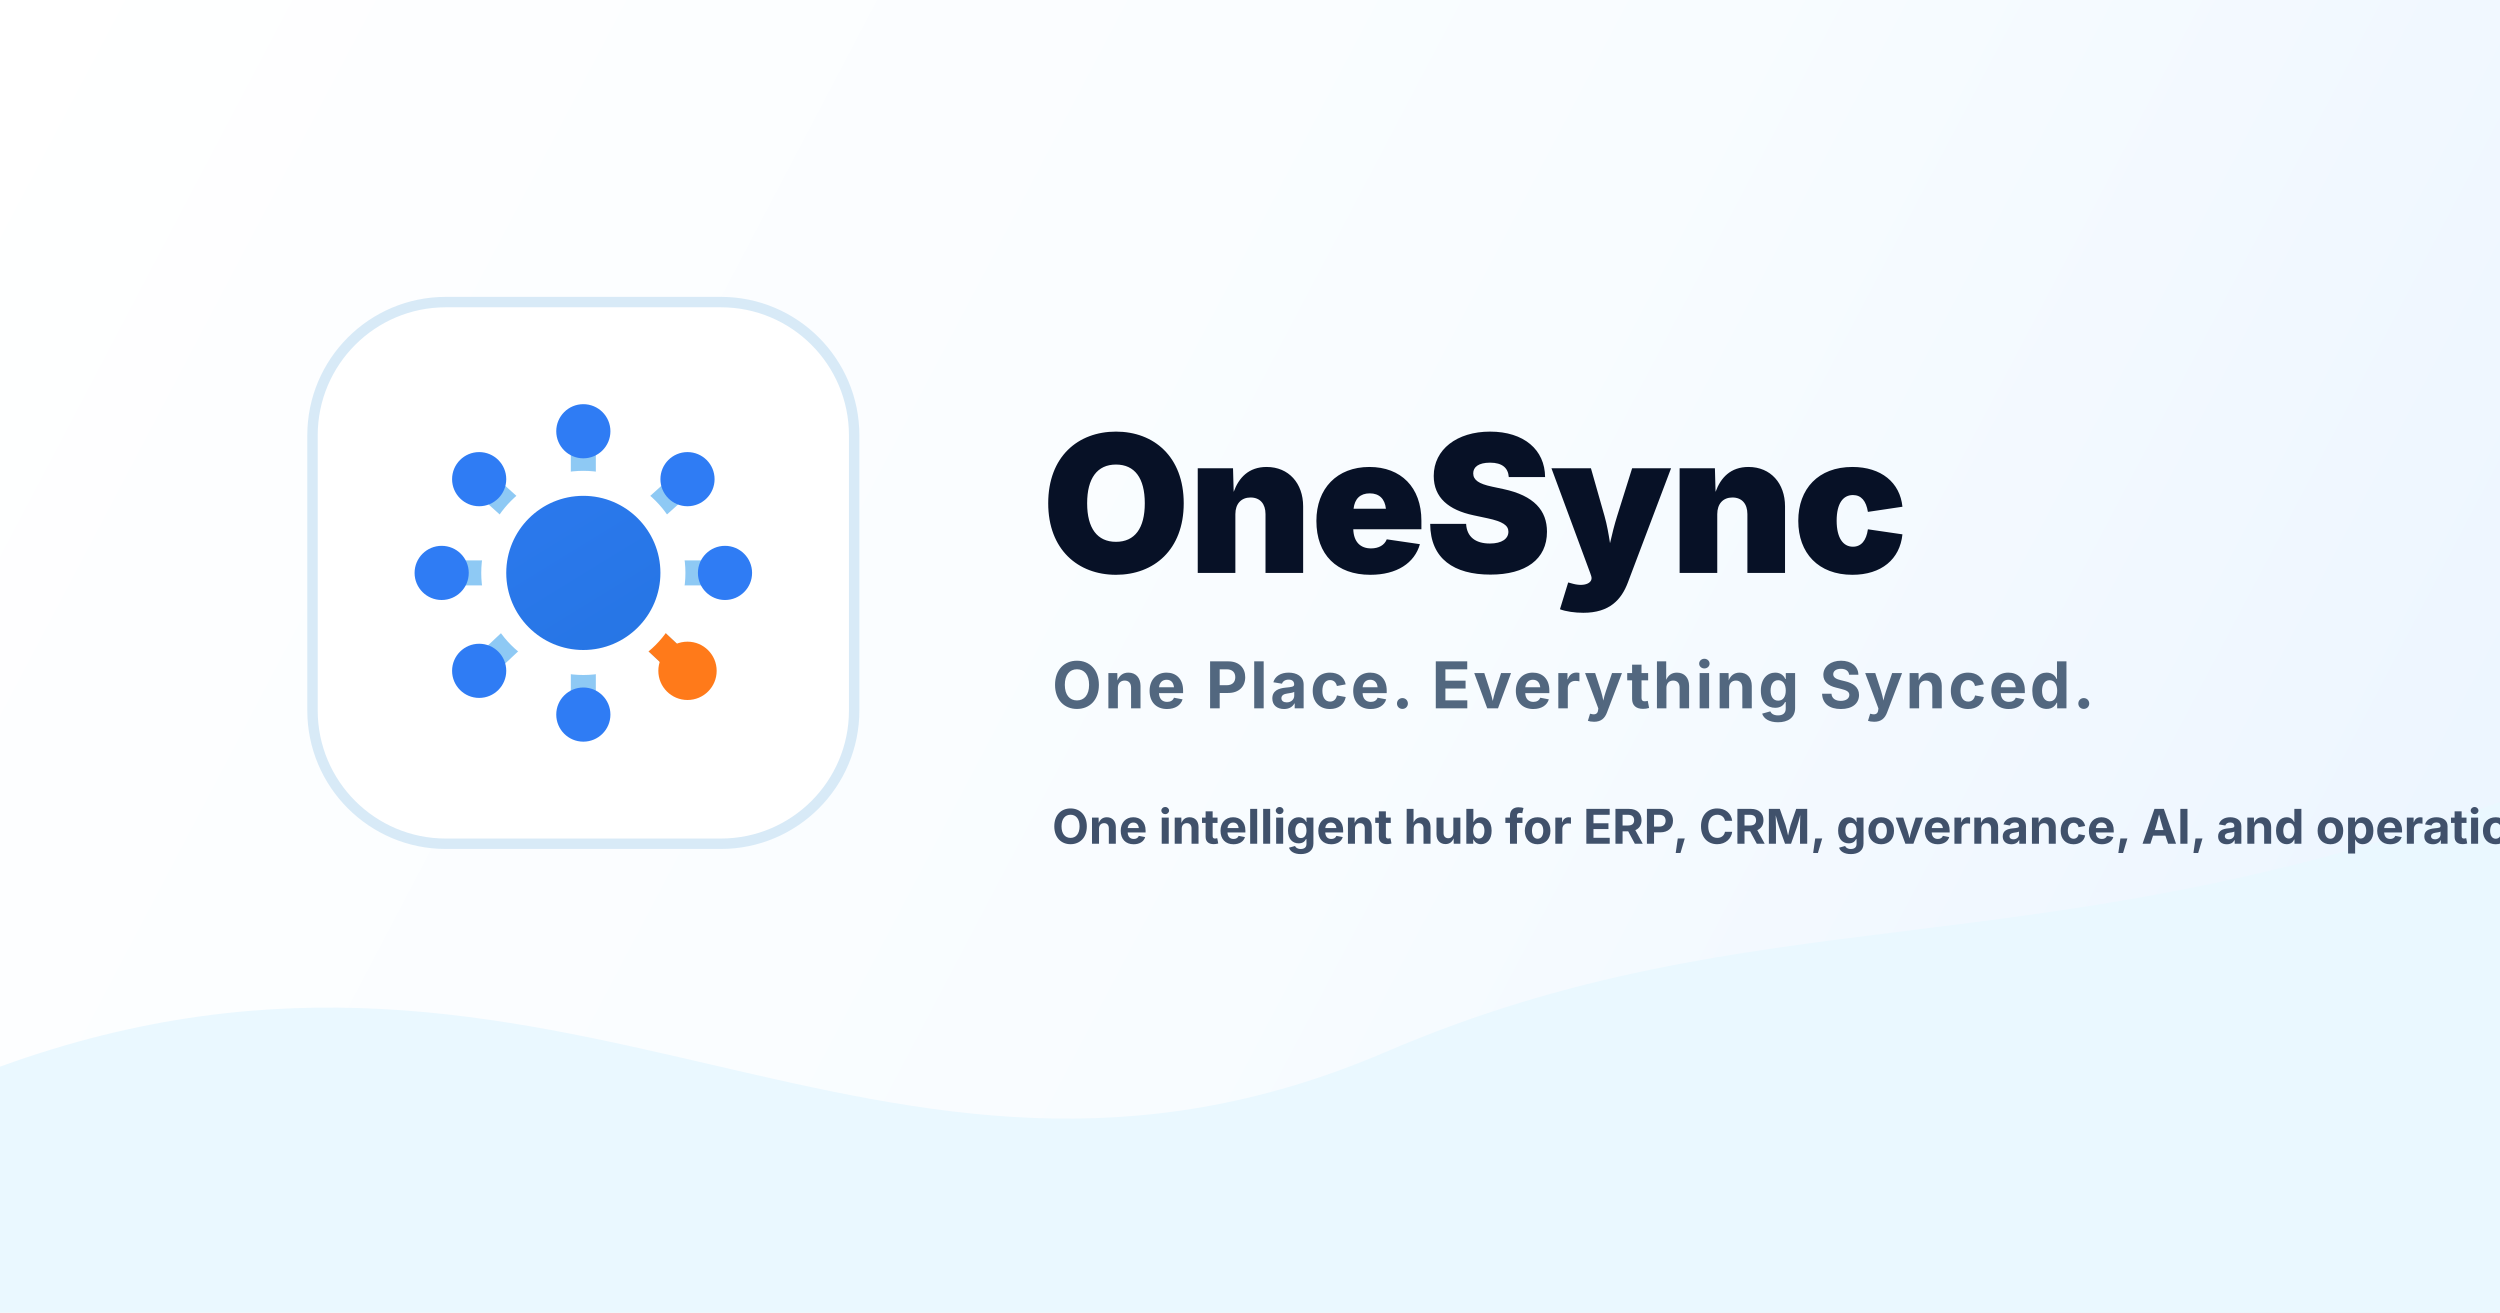
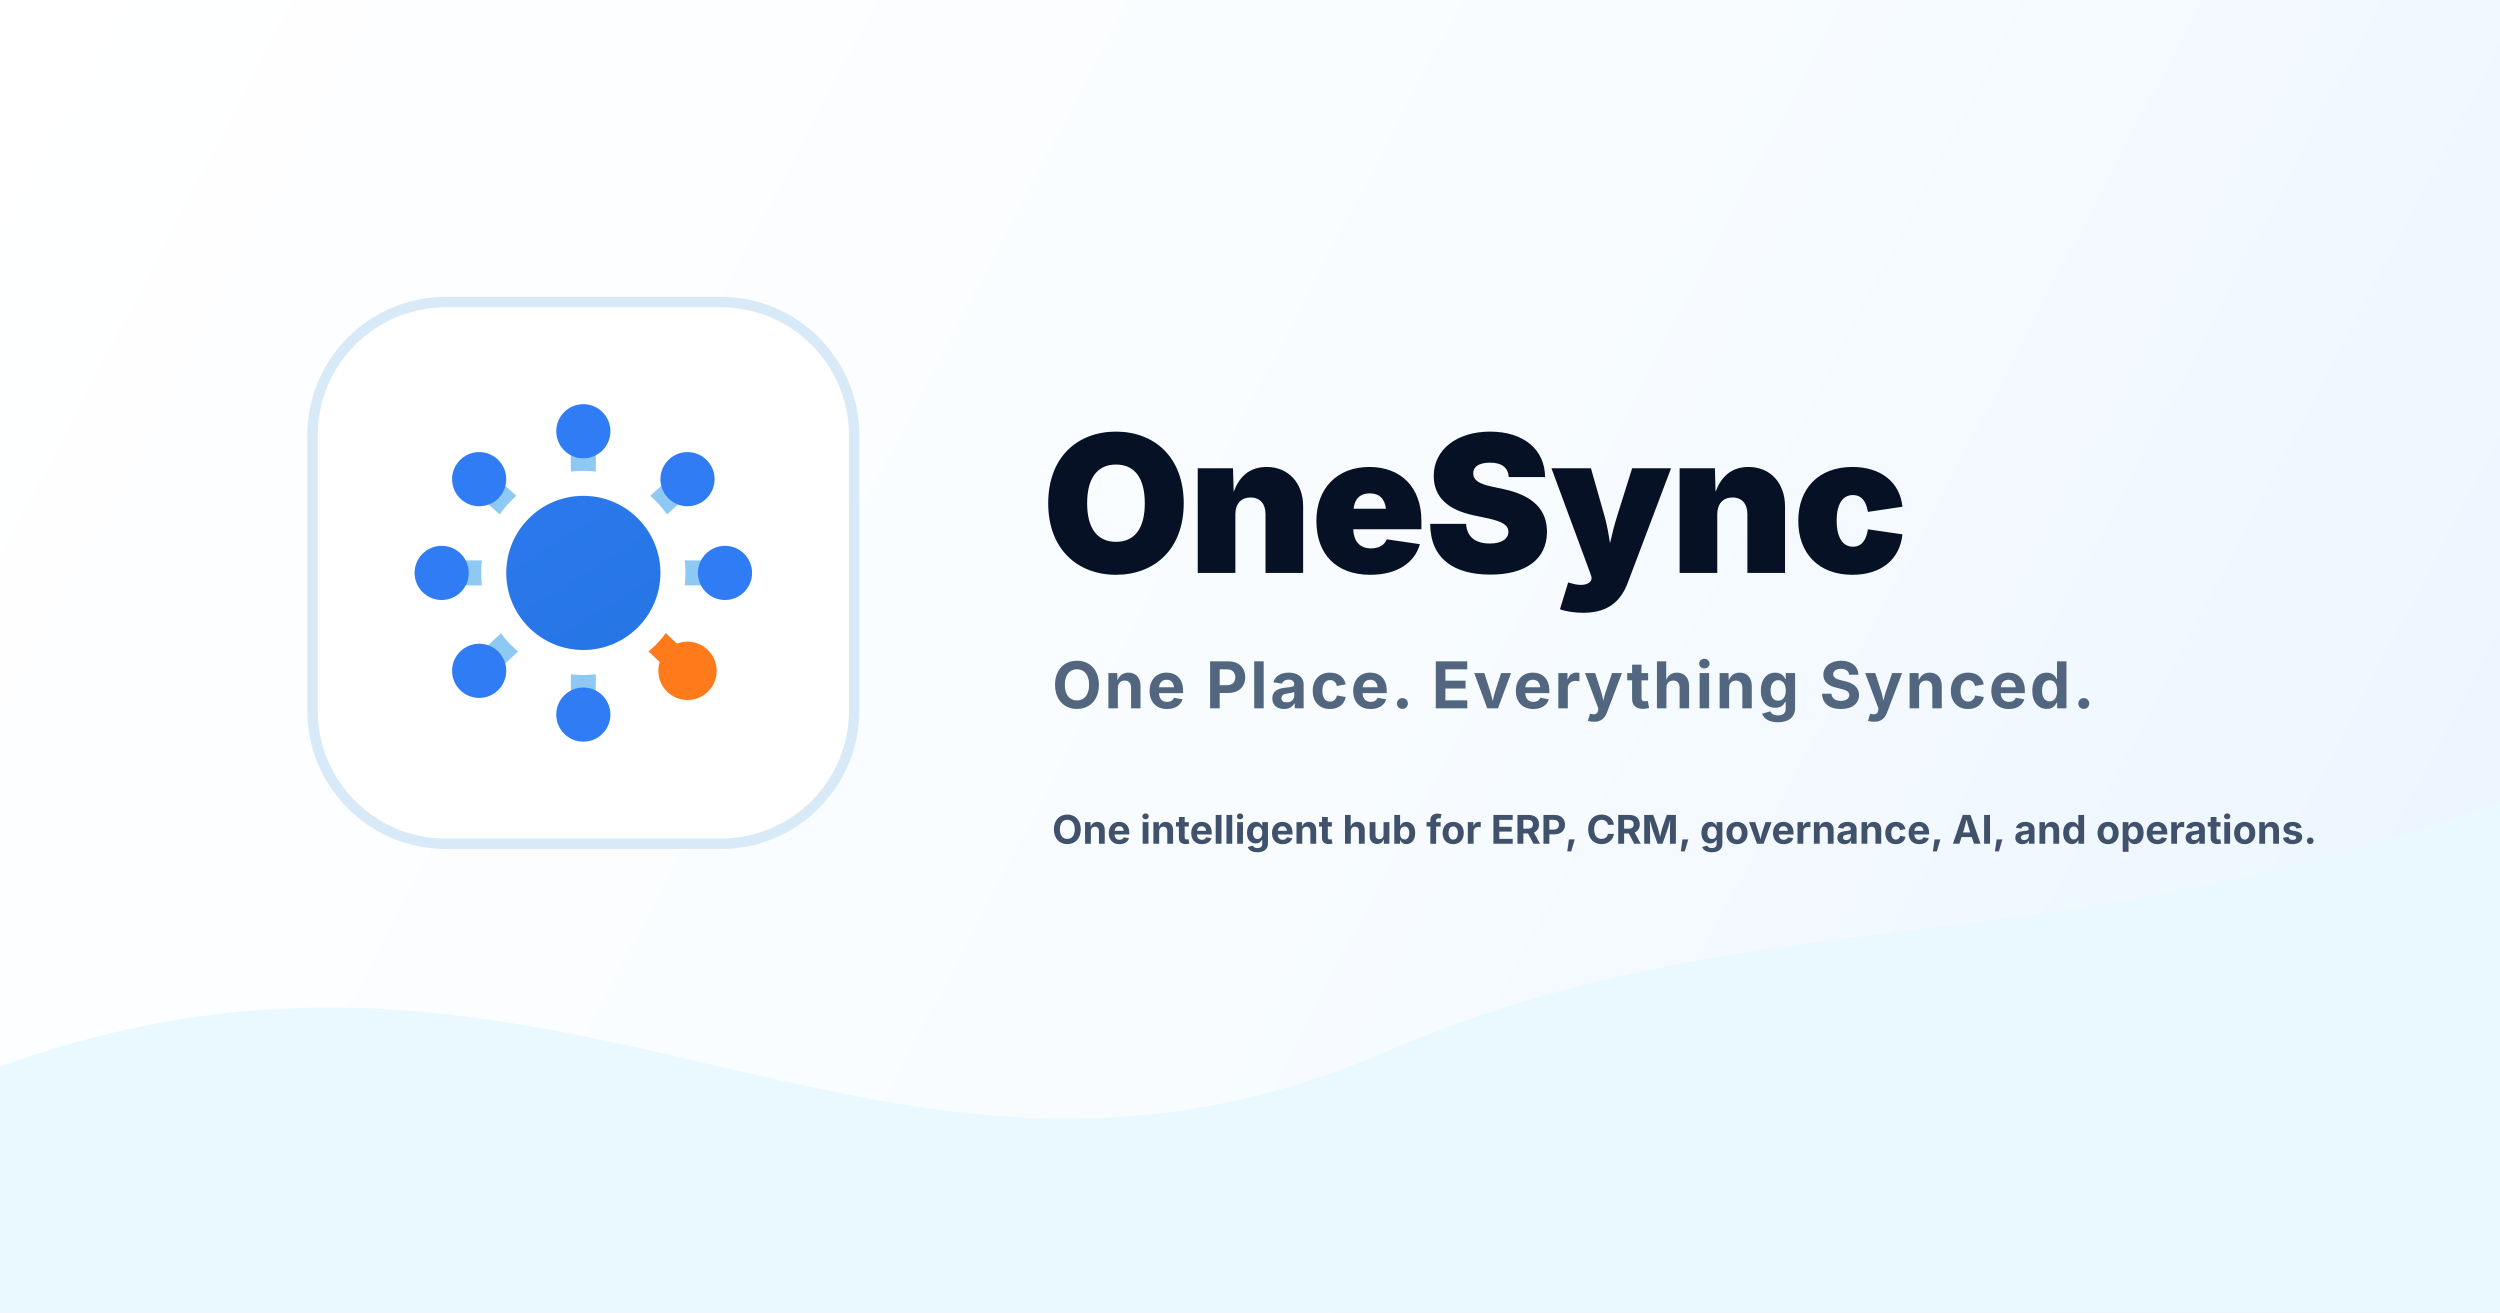
<svg xmlns="http://www.w3.org/2000/svg" viewBox="0 0 1200 630" role="img" aria-label="OneSync">
  <defs>
    <linearGradient id="ogBg" x1="0" y1="0" x2="1200" y2="630" gradientUnits="userSpaceOnUse">
      <stop offset="0" stop-color="#FFFFFF" />
      <stop offset="0.55" stop-color="#F8FCFF" />
      <stop offset="1" stop-color="#EAF4FF" />
    </linearGradient>
    <linearGradient id="osBlue" x1="208" y1="172" x2="380" y2="452" gradientUnits="userSpaceOnUse">
      <stop offset="0" stop-color="#2F7CF4" />
      <stop offset="1" stop-color="#1E6FD6" />
    </linearGradient>
  </defs>
  <rect width="1200" height="630" fill="url(#ogBg)" />
  <path d="M0 512 C270 414 420 610 665 505 C842 429 975 466 1200 385 L1200 630 L0 630Z" fill="#EAF8FF" />
  <rect x="150" y="145" width="260" height="260" rx="64" fill="#FFFFFF" stroke="#D8EAF7" stroke-width="5" />
  <g fill="none" stroke-linecap="round">
    <path d="M280 275 230 230M280 275 330 230M280 275h68M280 275 330 322M280 275 230 322M280 275h-68M280 275v-68M280 275v68" stroke="#8EC9F4" stroke-width="12" />
    <path d="M280 275 330 322" stroke="#FF7A1A" stroke-width="12" />
  </g>
  <circle cx="280" cy="275" r="43" fill="url(#osBlue)" stroke="#FFFFFF" stroke-width="12" />
  <g>
    <circle cx="280" cy="207" r="13" fill="#2F7CF4" />
    <circle cx="330" cy="230" r="13" fill="#2F7CF4" />
    <circle cx="348" cy="275" r="13" fill="#2F7CF4" />
    <circle cx="330" cy="322" r="14" fill="#FF7A1A" />
    <circle cx="280" cy="343" r="13" fill="#2F7CF4" />
    <circle cx="230" cy="322" r="13" fill="#2F7CF4" />
    <circle cx="212" cy="275" r="13" fill="#2F7CF4" />
    <circle cx="230" cy="230" r="13" fill="#2F7CF4" />
  </g>
  <text x="500" y="275" font-family="Geist, Inter, DM Sans, Arial, sans-serif" font-size="92" font-weight="850" letter-spacing="-1" fill="#071126">OneSync</text>
  <text x="505" y="340" font-family="DM Sans, Inter, Arial, sans-serif" font-size="31" font-weight="700" letter-spacing="1.2" fill="#52677F">One Place. Everything Synced.</text>
-   <text x="505" y="405" font-family="DM Sans, Inter, Arial, sans-serif" font-size="23" font-weight="650" fill="#40516B">One intelligent hub for ERP, CRM, governance, AI, and operations.</text>
+   <text x="505" y="405" font-family="DM Sans, Inter, Arial, sans-serif" font-size="19" font-weight="650" fill="#40516B">One intelligent hub for ERP, CRM, governance, AI, and operations.</text>
</svg>
